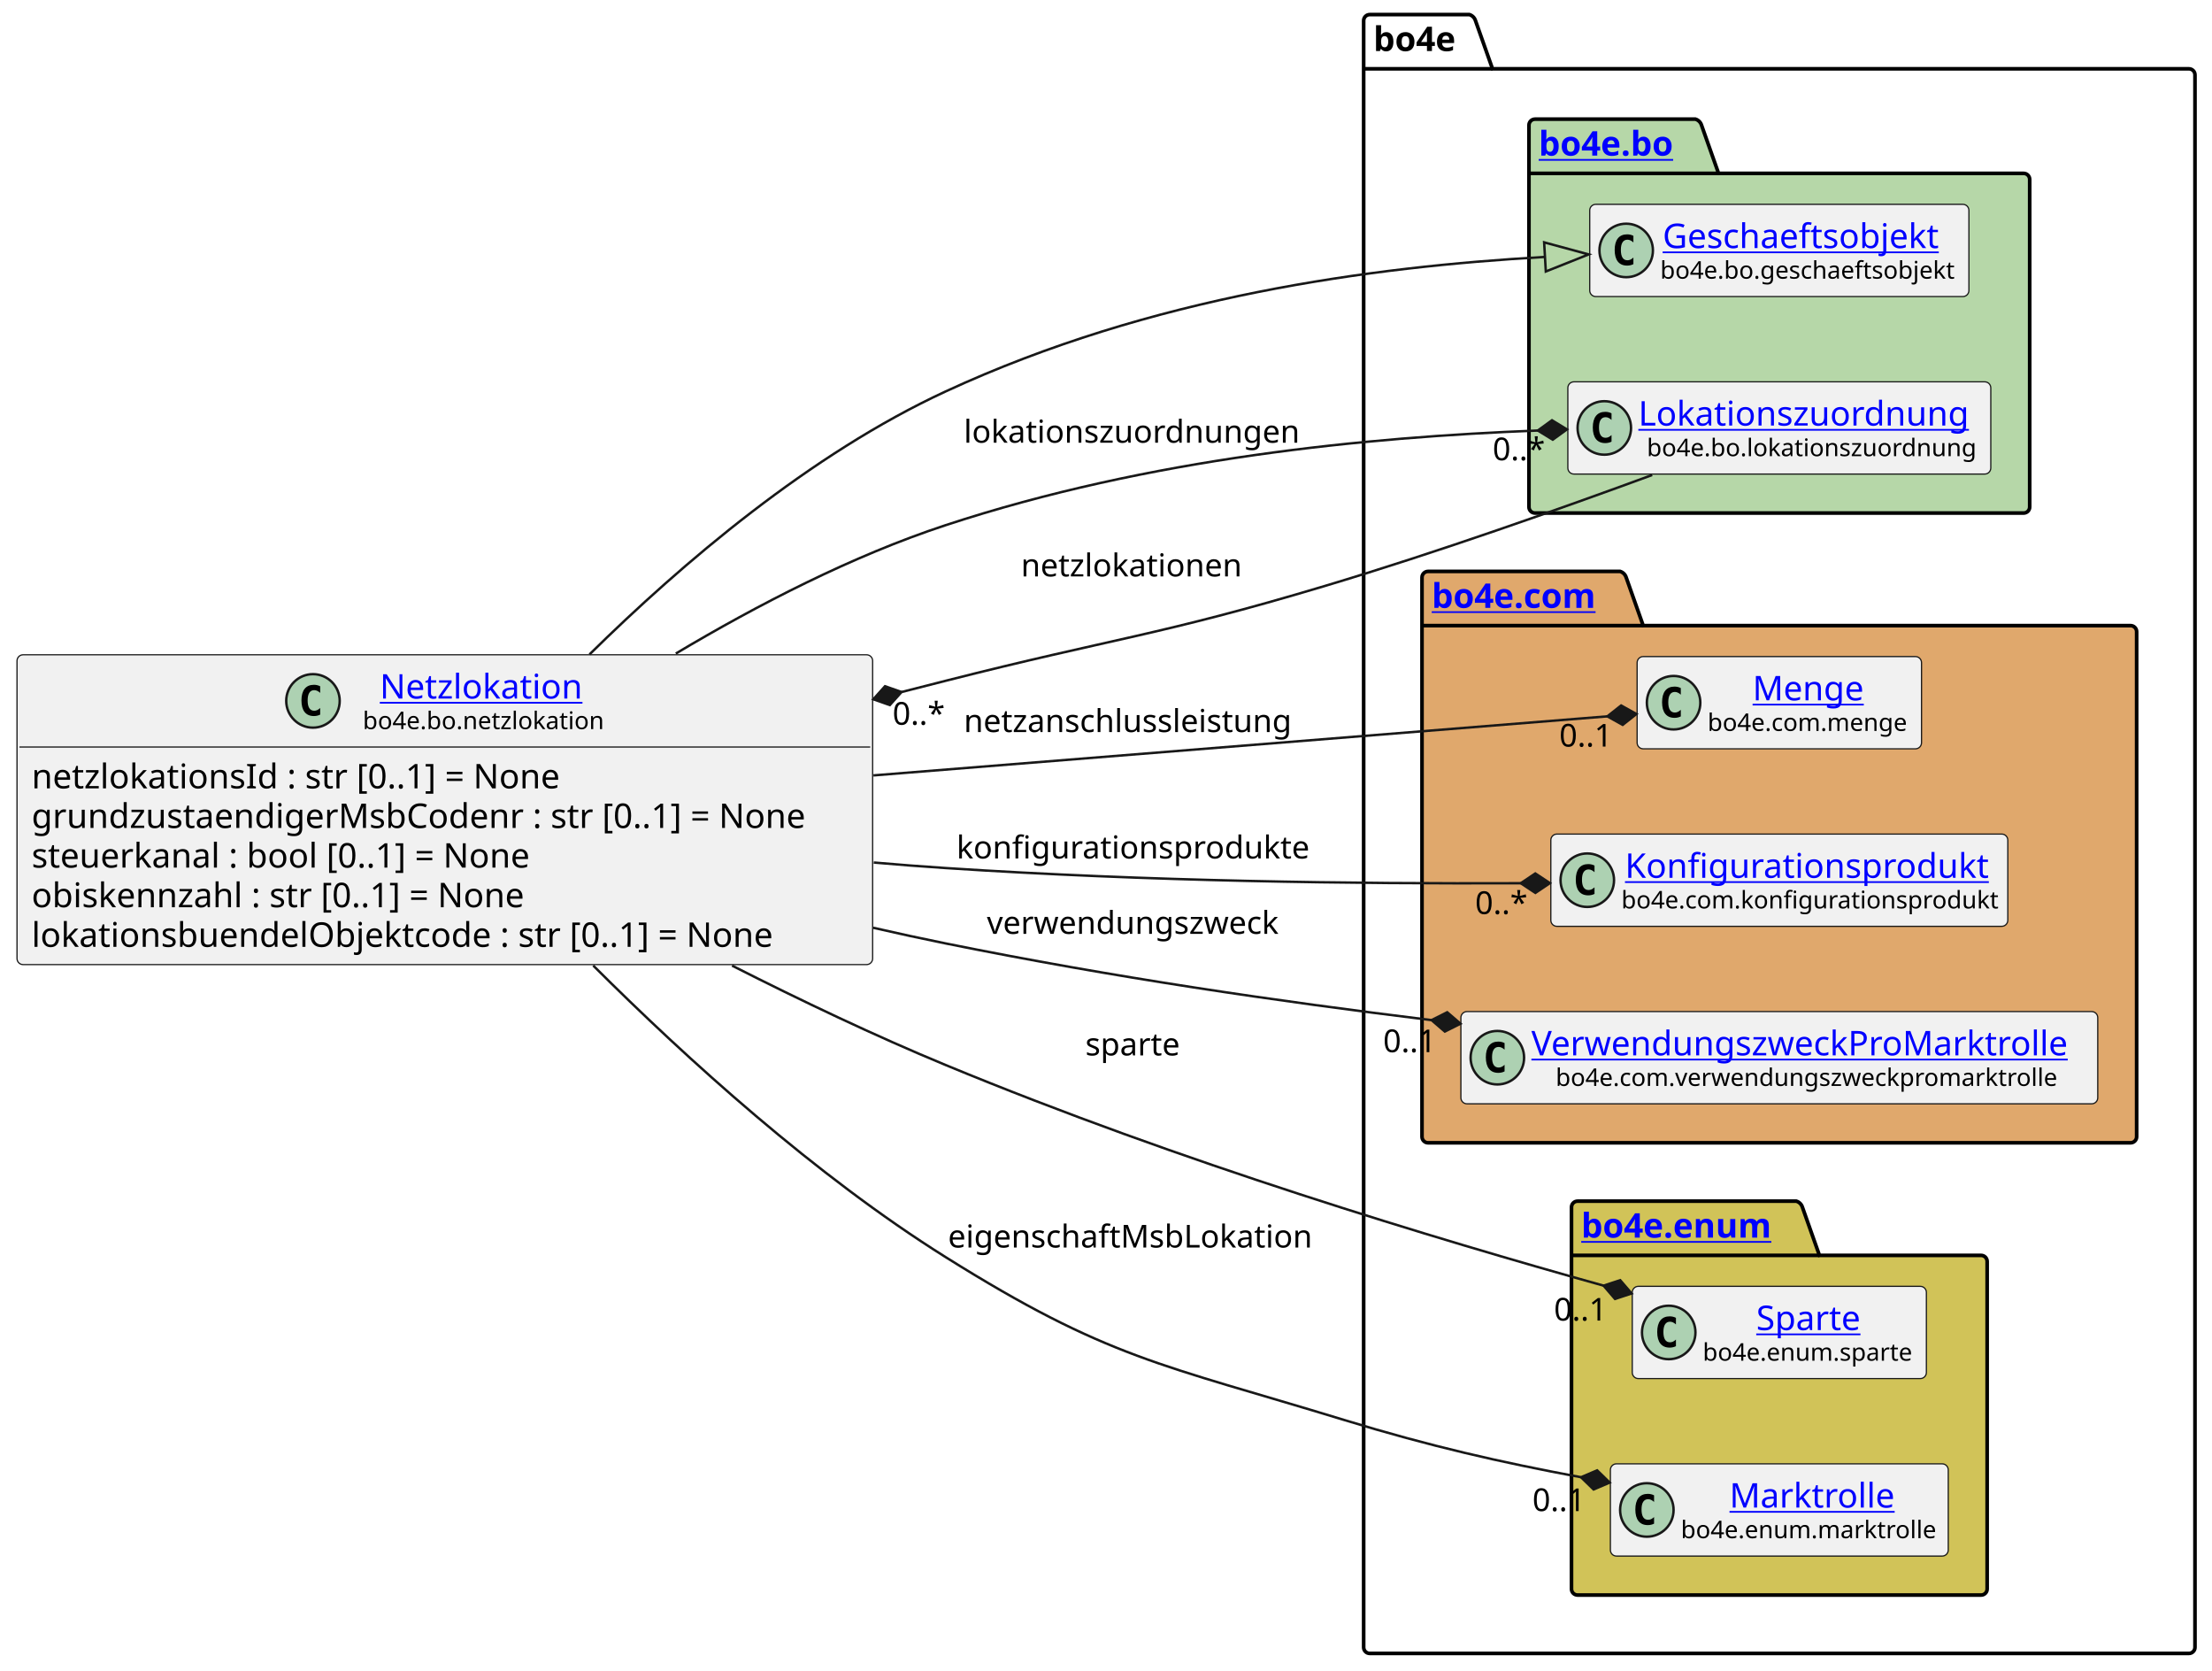
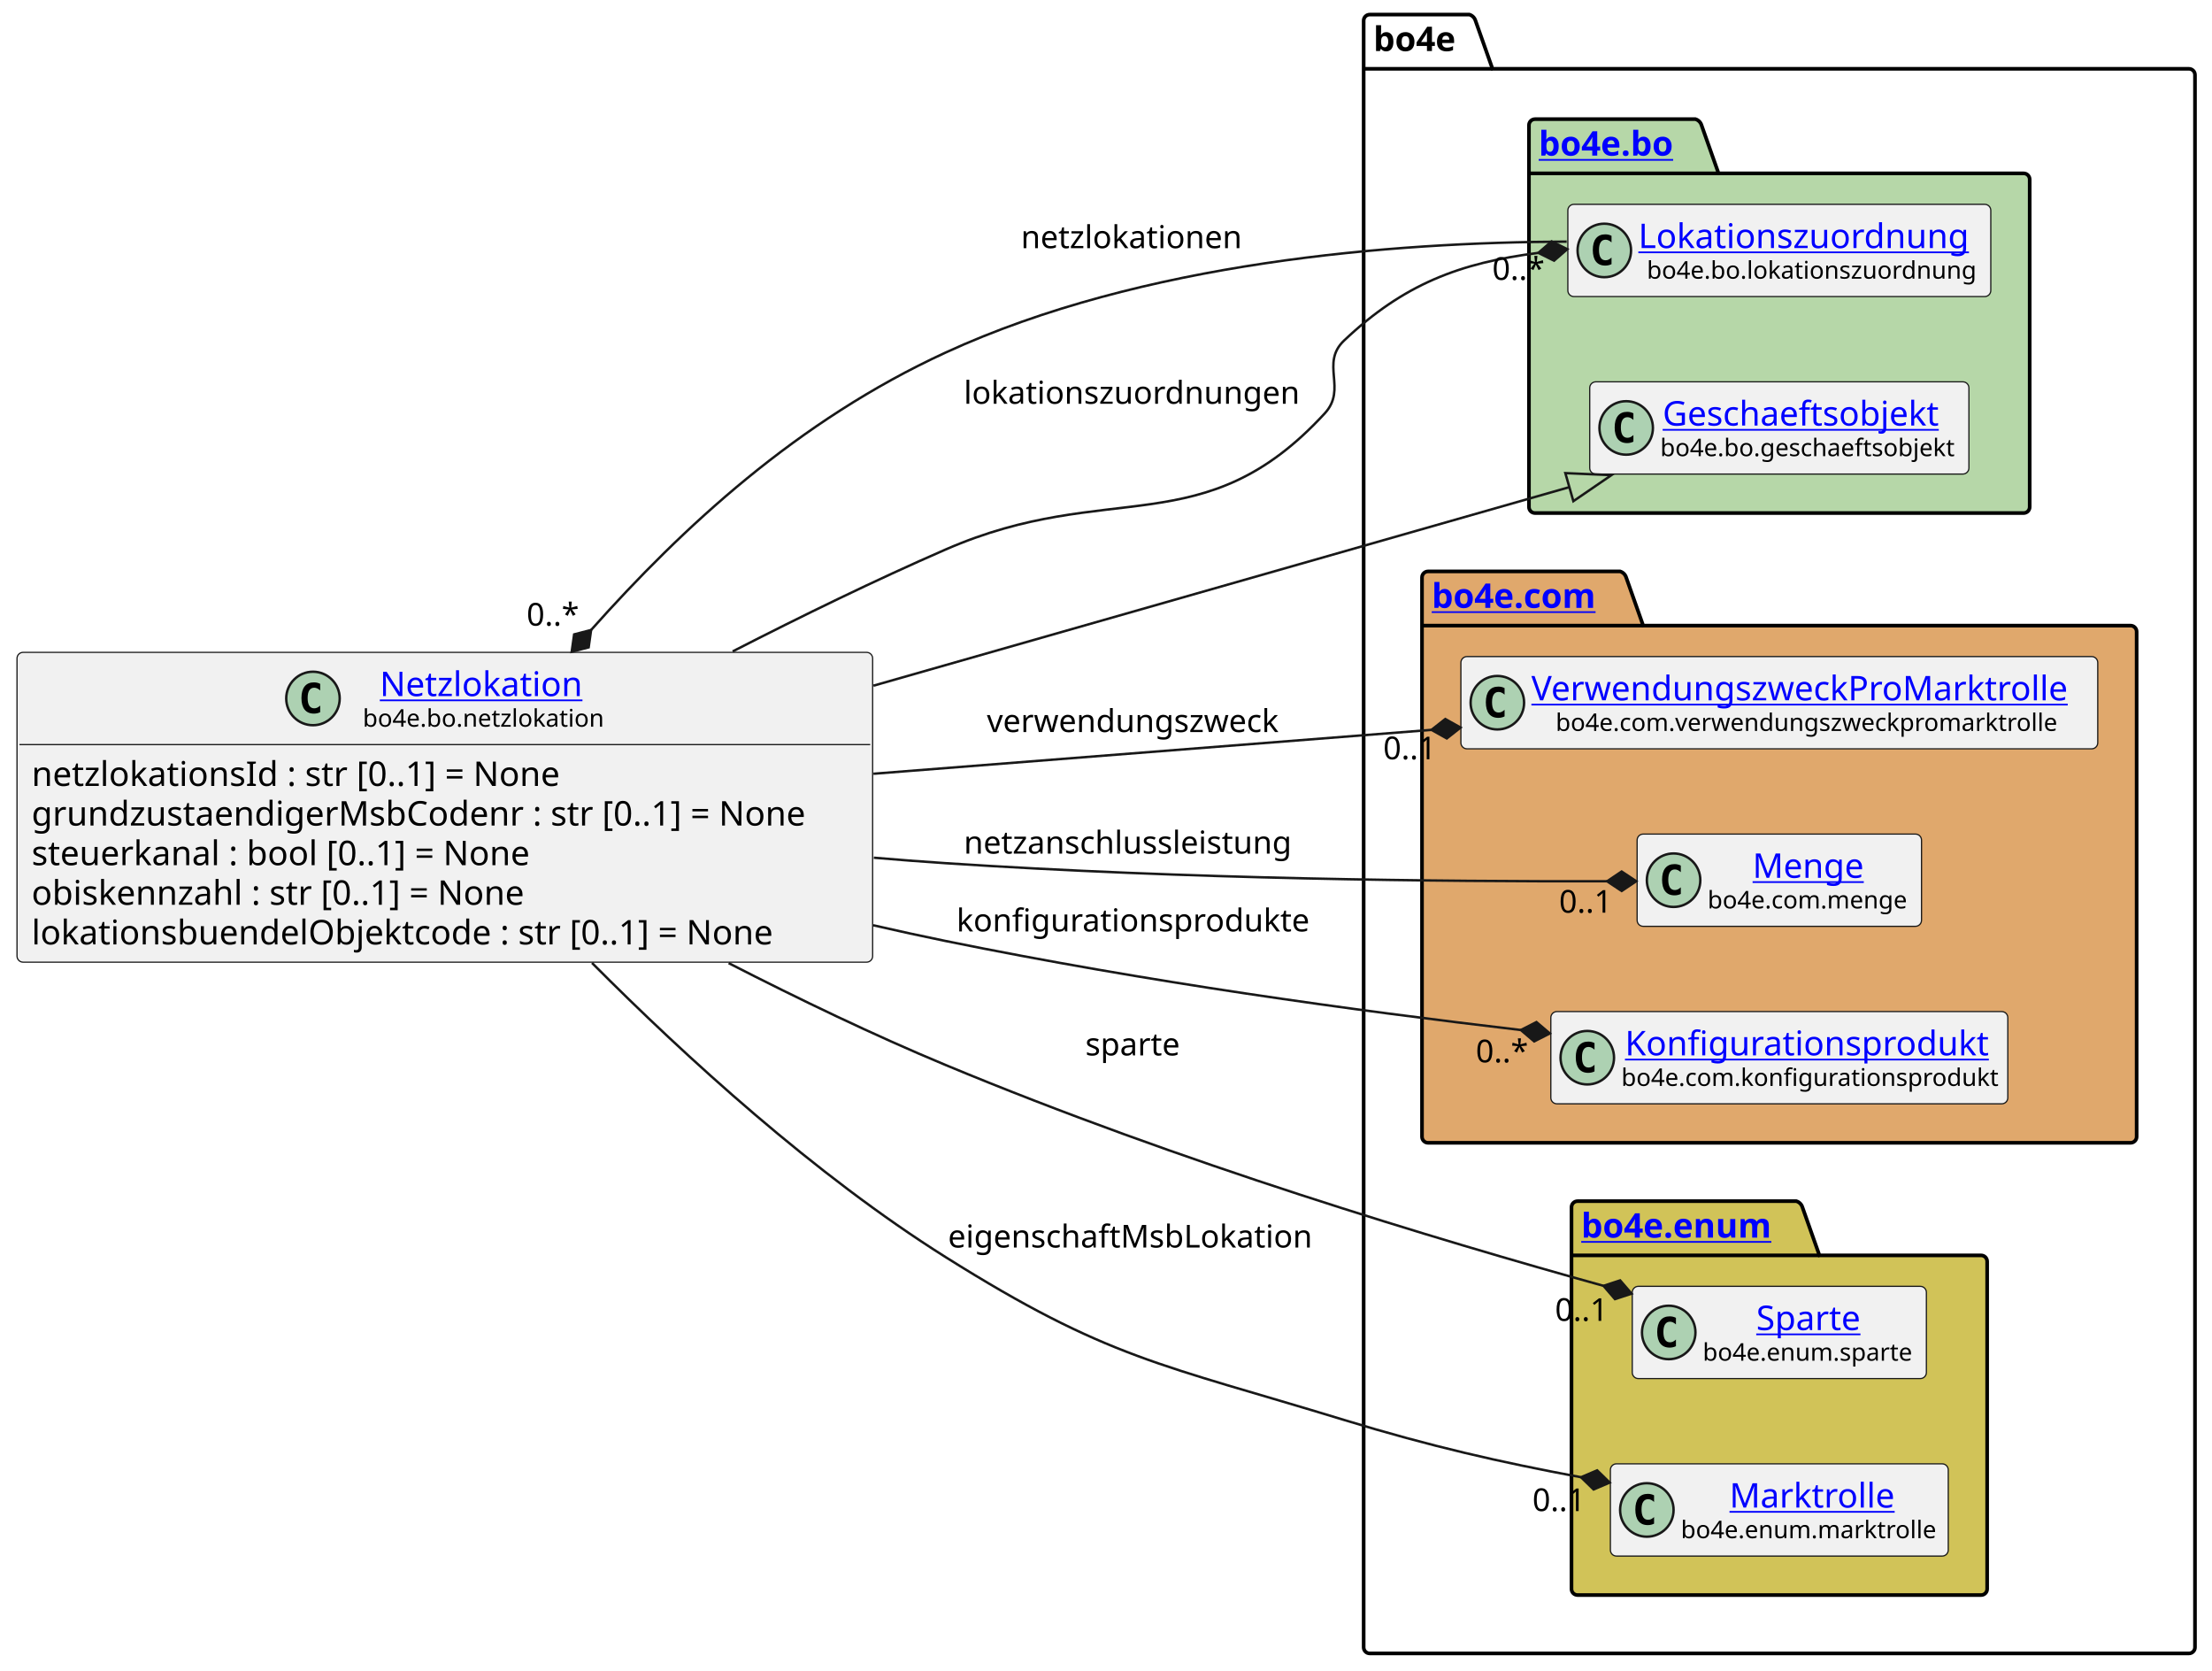
<svg xmlns="http://www.w3.org/2000/svg" xmlns:xlink="http://www.w3.org/1999/xlink" contentStyleType="text/css" height="687px" preserveAspectRatio="none" style="width:910px;height:687px;background:#FFFFFF;" version="1.1" viewBox="0 0 910 687" width="910px" zoomAndPan="magnify">
  <defs />
  <g>
    <g id="cluster_bo4e">
      <path d="M563.5,6 L604.5,6 A3.75,3.75 0 0 1 607,8.5 L614,28.297 L900.5,28.297 A2.5,2.5 0 0 1 903,30.797 L903,677.5 A2.5,2.5 0 0 1 900.5,680 L563.5,680 A2.5,2.5 0 0 1 561,677.5 L561,8.5 A2.5,2.5 0 0 1 563.5,6 " fill="none" style="stroke:#000000;stroke-width:1.5;" />
      <line style="stroke:#000000;stroke-width:1.5;" x1="561" x2="614" y1="28.297" y2="28.297" />
      <text fill="#000000" font-family="sans-serif" font-size="14" font-weight="bold" lengthAdjust="spacing" textLength="40" x="565" y="20.995">bo4e</text>
    </g>
    <g id="cluster_bo">
      <path d="M631.5,49 L697.5,49 A3.75,3.75 0 0 1 700,51.5 L707,71.297 L832.5,71.297 A2.5,2.5 0 0 1 835,73.797 L835,208.5 A2.5,2.5 0 0 1 832.5,211 L631.5,211 A2.5,2.5 0 0 1 629,208.5 L629,51.5 A2.5,2.5 0 0 1 631.5,49 " fill="#B6D7A8" style="stroke:#000000;stroke-width:1.5;" />
      <line style="stroke:#000000;stroke-width:1.5;" x1="629" x2="707" y1="71.297" y2="71.297" />
      <a href="https://bo4e.github.io/BO4E-python/latest/api/bo4e.bo.html" target="_top" title="https://bo4e.github.io/BO4E-python/latest/api/bo4e.bo.html" xlink:actuate="onRequest" xlink:href="https://bo4e.github.io/BO4E-python/latest/api/bo4e.bo.html" xlink:show="new" xlink:title="https://bo4e.github.io/BO4E-python/latest/api/bo4e.bo.html" xlink:type="simple">
        <text fill="#0000FF" font-family="sans-serif" font-size="14" font-weight="bold" lengthAdjust="spacing" text-decoration="underline" textLength="65" x="633" y="63.995">bo4e.bo</text>
      </a>
    </g>
    <g id="cluster_com">
      <path d="M587.5,235 L666.5,235 A3.75,3.75 0 0 1 669,237.5 L676,257.297 L876.5,257.297 A2.5,2.5 0 0 1 879,259.797 L879,467.5 A2.5,2.5 0 0 1 876.5,470 L587.5,470 A2.5,2.5 0 0 1 585,467.5 L585,237.5 A2.5,2.5 0 0 1 587.5,235 " fill="#E0A86C" style="stroke:#000000;stroke-width:1.5;" />
      <line style="stroke:#000000;stroke-width:1.5;" x1="585" x2="676" y1="257.297" y2="257.297" />
      <a href="https://bo4e.github.io/BO4E-python/latest/api/bo4e.com.html" target="_top" title="https://bo4e.github.io/BO4E-python/latest/api/bo4e.com.html" xlink:actuate="onRequest" xlink:href="https://bo4e.github.io/BO4E-python/latest/api/bo4e.com.html" xlink:show="new" xlink:title="https://bo4e.github.io/BO4E-python/latest/api/bo4e.com.html" xlink:type="simple">
        <text fill="#0000FF" font-family="sans-serif" font-size="14" font-weight="bold" lengthAdjust="spacing" text-decoration="underline" textLength="78" x="589" y="249.995">bo4e.com</text>
      </a>
    </g>
    <g id="cluster_enum">
      <path d="M649,494 L739,494 A3.75,3.75 0 0 1 741.5,496.5 L748.5,516.297 L815,516.297 A2.5,2.5 0 0 1 817.5,518.797 L817.5,653.5 A2.5,2.5 0 0 1 815,656 L649,656 A2.5,2.5 0 0 1 646.5,653.5 L646.5,496.5 A2.5,2.5 0 0 1 649,494 " fill="#D1C358" style="stroke:#000000;stroke-width:1.5;" />
      <line style="stroke:#000000;stroke-width:1.5;" x1="646.5" x2="748.5" y1="516.297" y2="516.297" />
      <a href="https://bo4e.github.io/BO4E-python/latest/api/bo4e.enum.html" target="_top" title="https://bo4e.github.io/BO4E-python/latest/api/bo4e.enum.html" xlink:actuate="onRequest" xlink:href="https://bo4e.github.io/BO4E-python/latest/api/bo4e.enum.html" xlink:show="new" xlink:title="https://bo4e.github.io/BO4E-python/latest/api/bo4e.enum.html" xlink:type="simple">
        <text fill="#0000FF" font-family="sans-serif" font-size="14" font-weight="bold" lengthAdjust="spacing" text-decoration="underline" textLength="89" x="650.5" y="508.995">bo4e.enum</text>
      </a>
    </g>
+     <g id="elem_Lokationszuordnung">
+       <rect codeLine="12" fill="#F1F1F1" height="37.938" id="Lokationszuordnung" rx="2.5" ry="2.5" style="stroke:#181818;stroke-width:0.5;" width="174" x="645" y="84.03" />
+       <ellipse cx="660" cy="102.999" fill="#ADD1B2" rx="11" ry="11" style="stroke:#181818;stroke-width:1.0;" />
+       <path d="M662.969,108.639 Q662.391,108.936 661.75,109.077 Q661.109,109.233 660.406,109.233 Q657.906,109.233 656.578,107.593 Q655.266,105.936 655.266,102.811 Q655.266,99.686 656.578,98.03 Q657.906,96.374 660.406,96.374 Q661.109,96.374 661.75,96.53 Q662.406,96.686 662.969,96.983 L662.969,99.702 Q662.344,99.124 661.75,98.858 Q661.156,98.577 660.531,98.577 Q659.188,98.577 658.5,99.655 Q657.812,100.718 657.812,102.811 Q657.812,104.905 658.5,105.983 Q659.188,107.046 660.531,107.046 Q661.156,107.046 661.75,106.78 Q662.344,106.499 662.969,105.921 L662.969,108.639 Z " fill="#000000" />
+       <a href="https://bo4e.github.io/BO4E-python/latest/api/bo4e.bo.html#bo4e.bo.lokationszuordnung.Lokationszuordnung" target="_top" title="https://bo4e.github.io/BO4E-python/latest/api/bo4e.bo.html#bo4e.bo.lokationszuordnung.Lokationszuordnung" xlink:actuate="onRequest" xlink:href="https://bo4e.github.io/BO4E-python/latest/api/bo4e.bo.html#bo4e.bo.lokationszuordnung.Lokationszuordnung" xlink:show="new" xlink:title="https://bo4e.github.io/BO4E-python/latest/api/bo4e.bo.html#bo4e.bo.lokationszuordnung.Lokationszuordnung" xlink:type="simple">
+         <text fill="#0000FF" font-family="sans-serif" font-size="14" lengthAdjust="spacing" text-decoration="underline" textLength="142" x="674" y="102.025">Lokationszuordnung</text>
+       </a>
+       <text fill="#000000" font-family="sans-serif" font-size="10" lengthAdjust="spacing" textLength="135" x="677.5" y="114.609">bo4e.bo.lokationszuordnung</text>
+     </g>
    <g id="elem_Geschaeftsobjekt">
-       <rect codeLine="12" fill="#F1F1F1" height="37.938" id="Geschaeftsobjekt" rx="2.5" ry="2.5" style="stroke:#181818;stroke-width:0.5;" width="156" x="654" y="84.03" />
-       <ellipse cx="669" cy="102.999" fill="#ADD1B2" rx="11" ry="11" style="stroke:#181818;stroke-width:1.0;" />
-       <path d="M671.969,108.639 Q671.391,108.936 670.75,109.077 Q670.109,109.233 669.406,109.233 Q666.906,109.233 665.578,107.593 Q664.266,105.936 664.266,102.811 Q664.266,99.686 665.578,98.03 Q666.906,96.374 669.406,96.374 Q670.109,96.374 670.75,96.53 Q671.406,96.686 671.969,96.983 L671.969,99.702 Q671.344,99.124 670.75,98.858 Q670.156,98.577 669.531,98.577 Q668.188,98.577 667.5,99.655 Q666.812,100.718 666.812,102.811 Q666.812,104.905 667.5,105.983 Q668.188,107.046 669.531,107.046 Q670.156,107.046 670.75,106.78 Q671.344,106.499 671.969,105.921 L671.969,108.639 Z " fill="#000000" />
+       <rect codeLine="13" fill="#F1F1F1" height="37.938" id="Geschaeftsobjekt" rx="2.5" ry="2.5" style="stroke:#181818;stroke-width:0.5;" width="156" x="654" y="157.03" />
+       <ellipse cx="669" cy="175.999" fill="#ADD1B2" rx="11" ry="11" style="stroke:#181818;stroke-width:1.0;" />
+       <path d="M671.969,181.639 Q671.391,181.936 670.75,182.077 Q670.109,182.233 669.406,182.233 Q666.906,182.233 665.578,180.593 Q664.266,178.936 664.266,175.811 Q664.266,172.686 665.578,171.03 Q666.906,169.374 669.406,169.374 Q670.109,169.374 670.75,169.53 Q671.406,169.686 671.969,169.983 L671.969,172.702 Q671.344,172.124 670.75,171.858 Q670.156,171.577 669.531,171.577 Q668.188,171.577 667.5,172.655 Q666.812,173.718 666.812,175.811 Q666.812,177.905 667.5,178.983 Q668.188,180.046 669.531,180.046 Q670.156,180.046 670.75,179.78 Q671.344,179.499 671.969,178.921 L671.969,181.639 Z " fill="#000000" />
      <a href="https://bo4e.github.io/BO4E-python/latest/api/bo4e.bo.html#bo4e.bo.geschaeftsobjekt.Geschaeftsobjekt" target="_top" title="https://bo4e.github.io/BO4E-python/latest/api/bo4e.bo.html#bo4e.bo.geschaeftsobjekt.Geschaeftsobjekt" xlink:actuate="onRequest" xlink:href="https://bo4e.github.io/BO4E-python/latest/api/bo4e.bo.html#bo4e.bo.geschaeftsobjekt.Geschaeftsobjekt" xlink:show="new" xlink:title="https://bo4e.github.io/BO4E-python/latest/api/bo4e.bo.html#bo4e.bo.geschaeftsobjekt.Geschaeftsobjekt" xlink:type="simple">
-         <text fill="#0000FF" font-family="sans-serif" font-size="14" lengthAdjust="spacing" text-decoration="underline" textLength="122" x="684" y="102.025">Geschaeftsobjekt</text>
+         <text fill="#0000FF" font-family="sans-serif" font-size="14" lengthAdjust="spacing" text-decoration="underline" textLength="122" x="684" y="175.025">Geschaeftsobjekt</text>
      </a>
-       <text fill="#000000" font-family="sans-serif" font-size="10" lengthAdjust="spacing" textLength="124" x="683" y="114.609">bo4e.bo.geschaeftsobjekt</text>
+       <text fill="#000000" font-family="sans-serif" font-size="10" lengthAdjust="spacing" textLength="124" x="683" y="187.609">bo4e.bo.geschaeftsobjekt</text>
    </g>
-     <g id="elem_Lokationszuordnung">
-       <rect codeLine="13" fill="#F1F1F1" height="37.938" id="Lokationszuordnung" rx="2.5" ry="2.5" style="stroke:#181818;stroke-width:0.5;" width="174" x="645" y="157.03" />
-       <ellipse cx="660" cy="175.999" fill="#ADD1B2" rx="11" ry="11" style="stroke:#181818;stroke-width:1.0;" />
-       <path d="M662.969,181.639 Q662.391,181.936 661.75,182.077 Q661.109,182.233 660.406,182.233 Q657.906,182.233 656.578,180.593 Q655.266,178.936 655.266,175.811 Q655.266,172.686 656.578,171.03 Q657.906,169.374 660.406,169.374 Q661.109,169.374 661.75,169.53 Q662.406,169.686 662.969,169.983 L662.969,172.702 Q662.344,172.124 661.75,171.858 Q661.156,171.577 660.531,171.577 Q659.188,171.577 658.5,172.655 Q657.812,173.718 657.812,175.811 Q657.812,177.905 658.5,178.983 Q659.188,180.046 660.531,180.046 Q661.156,180.046 661.75,179.78 Q662.344,179.499 662.969,178.921 L662.969,181.639 Z " fill="#000000" />
-       <a href="https://bo4e.github.io/BO4E-python/latest/api/bo4e.bo.html#bo4e.bo.lokationszuordnung.Lokationszuordnung" target="_top" title="https://bo4e.github.io/BO4E-python/latest/api/bo4e.bo.html#bo4e.bo.lokationszuordnung.Lokationszuordnung" xlink:actuate="onRequest" xlink:href="https://bo4e.github.io/BO4E-python/latest/api/bo4e.bo.html#bo4e.bo.lokationszuordnung.Lokationszuordnung" xlink:show="new" xlink:title="https://bo4e.github.io/BO4E-python/latest/api/bo4e.bo.html#bo4e.bo.lokationszuordnung.Lokationszuordnung" xlink:type="simple">
-         <text fill="#0000FF" font-family="sans-serif" font-size="14" lengthAdjust="spacing" text-decoration="underline" textLength="142" x="674" y="175.025">Lokationszuordnung</text>
+     <g id="elem_VerwendungszweckProMarktrolle">
+       <rect codeLine="16" fill="#F1F1F1" height="37.938" id="VerwendungszweckProMarktrolle" rx="2.5" ry="2.5" style="stroke:#181818;stroke-width:0.5;" width="262" x="601" y="270.03" />
+       <ellipse cx="616" cy="288.999" fill="#ADD1B2" rx="11" ry="11" style="stroke:#181818;stroke-width:1.0;" />
+       <path d="M618.969,294.639 Q618.391,294.936 617.75,295.077 Q617.109,295.233 616.406,295.233 Q613.906,295.233 612.578,293.592 Q611.266,291.936 611.266,288.811 Q611.266,285.686 612.578,284.03 Q613.906,282.374 616.406,282.374 Q617.109,282.374 617.75,282.53 Q618.406,282.686 618.969,282.983 L618.969,285.702 Q618.344,285.124 617.75,284.858 Q617.156,284.577 616.531,284.577 Q615.188,284.577 614.5,285.655 Q613.812,286.717 613.812,288.811 Q613.812,290.905 614.5,291.983 Q615.188,293.046 616.531,293.046 Q617.156,293.046 617.75,292.78 Q618.344,292.499 618.969,291.921 L618.969,294.639 Z " fill="#000000" />
+       <a href="https://bo4e.github.io/BO4E-python/latest/api/bo4e.com.html#bo4e.com.verwendungszweckpromarktrolle.VerwendungszweckProMarktrolle" target="_top" title="https://bo4e.github.io/BO4E-python/latest/api/bo4e.com.html#bo4e.com.verwendungszweckpromarktrolle.VerwendungszweckProMarktrolle" xlink:actuate="onRequest" xlink:href="https://bo4e.github.io/BO4E-python/latest/api/bo4e.com.html#bo4e.com.verwendungszweckpromarktrolle.VerwendungszweckProMarktrolle" xlink:show="new" xlink:title="https://bo4e.github.io/BO4E-python/latest/api/bo4e.com.html#bo4e.com.verwendungszweckpromarktrolle.VerwendungszweckProMarktrolle" xlink:type="simple">
+         <text fill="#0000FF" font-family="sans-serif" font-size="14" lengthAdjust="spacing" text-decoration="underline" textLength="230" x="630" y="288.025">VerwendungszweckProMarktrolle</text>
      </a>
-       <text fill="#000000" font-family="sans-serif" font-size="10" lengthAdjust="spacing" textLength="135" x="677.5" y="187.609">bo4e.bo.lokationszuordnung</text>
+       <text fill="#000000" font-family="sans-serif" font-size="10" lengthAdjust="spacing" textLength="210" x="640" y="300.609">bo4e.com.verwendungszweckpromarktrolle</text>
    </g>
    <g id="elem_Menge">
-       <rect codeLine="16" fill="#F1F1F1" height="37.938" id="Menge" rx="2.5" ry="2.5" style="stroke:#181818;stroke-width:0.5;" width="117" x="673.5" y="270.03" />
-       <ellipse cx="688.5" cy="288.999" fill="#ADD1B2" rx="11" ry="11" style="stroke:#181818;stroke-width:1.0;" />
-       <path d="M691.469,294.639 Q690.891,294.936 690.25,295.077 Q689.609,295.233 688.906,295.233 Q686.406,295.233 685.078,293.592 Q683.766,291.936 683.766,288.811 Q683.766,285.686 685.078,284.03 Q686.406,282.374 688.906,282.374 Q689.609,282.374 690.25,282.53 Q690.906,282.686 691.469,282.983 L691.469,285.702 Q690.844,285.124 690.25,284.858 Q689.656,284.577 689.031,284.577 Q687.688,284.577 687,285.655 Q686.312,286.717 686.312,288.811 Q686.312,290.905 687,291.983 Q687.688,293.046 689.031,293.046 Q689.656,293.046 690.25,292.78 Q690.844,292.499 691.469,291.921 L691.469,294.639 Z " fill="#000000" />
+       <rect codeLine="17" fill="#F1F1F1" height="37.938" id="Menge" rx="2.5" ry="2.5" style="stroke:#181818;stroke-width:0.5;" width="117" x="673.5" y="343.03" />
+       <ellipse cx="688.5" cy="361.999" fill="#ADD1B2" rx="11" ry="11" style="stroke:#181818;stroke-width:1.0;" />
+       <path d="M691.469,367.639 Q690.891,367.936 690.25,368.077 Q689.609,368.233 688.906,368.233 Q686.406,368.233 685.078,366.592 Q683.766,364.936 683.766,361.811 Q683.766,358.686 685.078,357.03 Q686.406,355.374 688.906,355.374 Q689.609,355.374 690.25,355.53 Q690.906,355.686 691.469,355.983 L691.469,358.702 Q690.844,358.124 690.25,357.858 Q689.656,357.577 689.031,357.577 Q687.688,357.577 687,358.655 Q686.312,359.717 686.312,361.811 Q686.312,363.905 687,364.983 Q687.688,366.046 689.031,366.046 Q689.656,366.046 690.25,365.78 Q690.844,365.499 691.469,364.921 L691.469,367.639 Z " fill="#000000" />
      <a href="https://bo4e.github.io/BO4E-python/latest/api/bo4e.com.html#bo4e.com.menge.Menge" target="_top" title="https://bo4e.github.io/BO4E-python/latest/api/bo4e.com.html#bo4e.com.menge.Menge" xlink:actuate="onRequest" xlink:href="https://bo4e.github.io/BO4E-python/latest/api/bo4e.com.html#bo4e.com.menge.Menge" xlink:show="new" xlink:title="https://bo4e.github.io/BO4E-python/latest/api/bo4e.com.html#bo4e.com.menge.Menge" xlink:type="simple">
-         <text fill="#0000FF" font-family="sans-serif" font-size="14" lengthAdjust="spacing" text-decoration="underline" textLength="48" x="721" y="288.025">Menge</text>
+         <text fill="#0000FF" font-family="sans-serif" font-size="14" lengthAdjust="spacing" text-decoration="underline" textLength="48" x="721" y="361.025">Menge</text>
      </a>
-       <text fill="#000000" font-family="sans-serif" font-size="10" lengthAdjust="spacing" textLength="85" x="702.5" y="300.609">bo4e.com.menge</text>
+       <text fill="#000000" font-family="sans-serif" font-size="10" lengthAdjust="spacing" textLength="85" x="702.5" y="373.609">bo4e.com.menge</text>
    </g>
    <g id="elem_Konfigurationsprodukt">
-       <rect codeLine="17" fill="#F1F1F1" height="37.938" id="Konfigurationsprodukt" rx="2.5" ry="2.5" style="stroke:#181818;stroke-width:0.5;" width="188" x="638" y="343.03" />
-       <ellipse cx="653" cy="361.999" fill="#ADD1B2" rx="11" ry="11" style="stroke:#181818;stroke-width:1.0;" />
-       <path d="M655.969,367.639 Q655.391,367.936 654.75,368.077 Q654.109,368.233 653.406,368.233 Q650.906,368.233 649.578,366.592 Q648.266,364.936 648.266,361.811 Q648.266,358.686 649.578,357.03 Q650.906,355.374 653.406,355.374 Q654.109,355.374 654.75,355.53 Q655.406,355.686 655.969,355.983 L655.969,358.702 Q655.344,358.124 654.75,357.858 Q654.156,357.577 653.531,357.577 Q652.188,357.577 651.5,358.655 Q650.812,359.717 650.812,361.811 Q650.812,363.905 651.5,364.983 Q652.188,366.046 653.531,366.046 Q654.156,366.046 654.75,365.78 Q655.344,365.499 655.969,364.921 L655.969,367.639 Z " fill="#000000" />
+       <rect codeLine="18" fill="#F1F1F1" height="37.938" id="Konfigurationsprodukt" rx="2.5" ry="2.5" style="stroke:#181818;stroke-width:0.5;" width="188" x="638" y="416.03" />
+       <ellipse cx="653" cy="434.999" fill="#ADD1B2" rx="11" ry="11" style="stroke:#181818;stroke-width:1.0;" />
+       <path d="M655.969,440.639 Q655.391,440.936 654.75,441.077 Q654.109,441.233 653.406,441.233 Q650.906,441.233 649.578,439.592 Q648.266,437.936 648.266,434.811 Q648.266,431.686 649.578,430.03 Q650.906,428.374 653.406,428.374 Q654.109,428.374 654.75,428.53 Q655.406,428.686 655.969,428.983 L655.969,431.702 Q655.344,431.124 654.75,430.858 Q654.156,430.577 653.531,430.577 Q652.188,430.577 651.5,431.655 Q650.812,432.717 650.812,434.811 Q650.812,436.905 651.5,437.983 Q652.188,439.046 653.531,439.046 Q654.156,439.046 654.75,438.78 Q655.344,438.499 655.969,437.921 L655.969,440.639 Z " fill="#000000" />
      <a href="https://bo4e.github.io/BO4E-python/latest/api/bo4e.com.html#bo4e.com.konfigurationsprodukt.Konfigurationsprodukt" target="_top" title="https://bo4e.github.io/BO4E-python/latest/api/bo4e.com.html#bo4e.com.konfigurationsprodukt.Konfigurationsprodukt" xlink:actuate="onRequest" xlink:href="https://bo4e.github.io/BO4E-python/latest/api/bo4e.com.html#bo4e.com.konfigurationsprodukt.Konfigurationsprodukt" xlink:show="new" xlink:title="https://bo4e.github.io/BO4E-python/latest/api/bo4e.com.html#bo4e.com.konfigurationsprodukt.Konfigurationsprodukt" xlink:type="simple">
-         <text fill="#0000FF" font-family="sans-serif" font-size="14" lengthAdjust="spacing" text-decoration="underline" textLength="153" x="668.5" y="361.025">Konfigurationsprodukt</text>
+         <text fill="#0000FF" font-family="sans-serif" font-size="14" lengthAdjust="spacing" text-decoration="underline" textLength="153" x="668.5" y="434.025">Konfigurationsprodukt</text>
      </a>
-       <text fill="#000000" font-family="sans-serif" font-size="10" lengthAdjust="spacing" textLength="156" x="667" y="373.609">bo4e.com.konfigurationsprodukt</text>
-     </g>
-     <g id="elem_VerwendungszweckProMarktrolle">
-       <rect codeLine="18" fill="#F1F1F1" height="37.938" id="VerwendungszweckProMarktrolle" rx="2.5" ry="2.5" style="stroke:#181818;stroke-width:0.5;" width="262" x="601" y="416.03" />
-       <ellipse cx="616" cy="434.999" fill="#ADD1B2" rx="11" ry="11" style="stroke:#181818;stroke-width:1.0;" />
-       <path d="M618.969,440.639 Q618.391,440.936 617.75,441.077 Q617.109,441.233 616.406,441.233 Q613.906,441.233 612.578,439.592 Q611.266,437.936 611.266,434.811 Q611.266,431.686 612.578,430.03 Q613.906,428.374 616.406,428.374 Q617.109,428.374 617.75,428.53 Q618.406,428.686 618.969,428.983 L618.969,431.702 Q618.344,431.124 617.75,430.858 Q617.156,430.577 616.531,430.577 Q615.188,430.577 614.5,431.655 Q613.812,432.717 613.812,434.811 Q613.812,436.905 614.5,437.983 Q615.188,439.046 616.531,439.046 Q617.156,439.046 617.75,438.78 Q618.344,438.499 618.969,437.921 L618.969,440.639 Z " fill="#000000" />
-       <a href="https://bo4e.github.io/BO4E-python/latest/api/bo4e.com.html#bo4e.com.verwendungszweckpromarktrolle.VerwendungszweckProMarktrolle" target="_top" title="https://bo4e.github.io/BO4E-python/latest/api/bo4e.com.html#bo4e.com.verwendungszweckpromarktrolle.VerwendungszweckProMarktrolle" xlink:actuate="onRequest" xlink:href="https://bo4e.github.io/BO4E-python/latest/api/bo4e.com.html#bo4e.com.verwendungszweckpromarktrolle.VerwendungszweckProMarktrolle" xlink:show="new" xlink:title="https://bo4e.github.io/BO4E-python/latest/api/bo4e.com.html#bo4e.com.verwendungszweckpromarktrolle.VerwendungszweckProMarktrolle" xlink:type="simple">
-         <text fill="#0000FF" font-family="sans-serif" font-size="14" lengthAdjust="spacing" text-decoration="underline" textLength="230" x="630" y="434.025">VerwendungszweckProMarktrolle</text>
-       </a>
-       <text fill="#000000" font-family="sans-serif" font-size="10" lengthAdjust="spacing" textLength="210" x="640" y="446.609">bo4e.com.verwendungszweckpromarktrolle</text>
+       <text fill="#000000" font-family="sans-serif" font-size="10" lengthAdjust="spacing" textLength="156" x="667" y="446.609">bo4e.com.konfigurationsprodukt</text>
    </g>
    <g id="elem_Sparte">
      <rect codeLine="21" fill="#F1F1F1" height="37.938" id="Sparte" rx="2.5" ry="2.5" style="stroke:#181818;stroke-width:0.5;" width="121" x="671.5" y="529.03" />
      <ellipse cx="686.5" cy="547.999" fill="#ADD1B2" rx="11" ry="11" style="stroke:#181818;stroke-width:1.0;" />
      <path d="M689.469,553.639 Q688.891,553.936 688.25,554.077 Q687.609,554.233 686.906,554.233 Q684.406,554.233 683.078,552.592 Q681.766,550.936 681.766,547.811 Q681.766,544.686 683.078,543.03 Q684.406,541.374 686.906,541.374 Q687.609,541.374 688.25,541.53 Q688.906,541.686 689.469,541.983 L689.469,544.702 Q688.844,544.124 688.25,543.858 Q687.656,543.577 687.031,543.577 Q685.688,543.577 685,544.655 Q684.312,545.717 684.312,547.811 Q684.312,549.905 685,550.983 Q685.688,552.046 687.031,552.046 Q687.656,552.046 688.25,551.78 Q688.844,551.499 689.469,550.921 L689.469,553.639 Z " fill="#000000" />
      <a href="https://bo4e.github.io/BO4E-python/latest/api/bo4e.enum.html#bo4e.enum.sparte.Sparte" target="_top" title="https://bo4e.github.io/BO4E-python/latest/api/bo4e.enum.html#bo4e.enum.sparte.Sparte" xlink:actuate="onRequest" xlink:href="https://bo4e.github.io/BO4E-python/latest/api/bo4e.enum.html#bo4e.enum.sparte.Sparte" xlink:show="new" xlink:title="https://bo4e.github.io/BO4E-python/latest/api/bo4e.enum.html#bo4e.enum.sparte.Sparte" xlink:type="simple">
        <text fill="#0000FF" font-family="sans-serif" font-size="14" lengthAdjust="spacing" text-decoration="underline" textLength="45" x="722.5" y="547.025">Sparte</text>
      </a>
      <text fill="#000000" font-family="sans-serif" font-size="10" lengthAdjust="spacing" textLength="89" x="700.5" y="559.609">bo4e.enum.sparte</text>
    </g>
    <g id="elem_Marktrolle">
      <rect codeLine="22" fill="#F1F1F1" height="37.938" id="Marktrolle" rx="2.5" ry="2.5" style="stroke:#181818;stroke-width:0.5;" width="139" x="662.5" y="602.03" />
      <ellipse cx="677.5" cy="620.999" fill="#ADD1B2" rx="11" ry="11" style="stroke:#181818;stroke-width:1.0;" />
      <path d="M680.469,626.639 Q679.891,626.936 679.25,627.077 Q678.609,627.233 677.906,627.233 Q675.406,627.233 674.078,625.592 Q672.766,623.936 672.766,620.811 Q672.766,617.686 674.078,616.03 Q675.406,614.374 677.906,614.374 Q678.609,614.374 679.25,614.53 Q679.906,614.686 680.469,614.983 L680.469,617.702 Q679.844,617.124 679.25,616.858 Q678.656,616.577 678.031,616.577 Q676.688,616.577 676,617.655 Q675.312,618.717 675.312,620.811 Q675.312,622.905 676,623.983 Q676.688,625.046 678.031,625.046 Q678.656,625.046 679.25,624.78 Q679.844,624.499 680.469,623.921 L680.469,626.639 Z " fill="#000000" />
      <a href="https://bo4e.github.io/BO4E-python/latest/api/bo4e.enum.html#bo4e.enum.marktrolle.Marktrolle" target="_top" title="https://bo4e.github.io/BO4E-python/latest/api/bo4e.enum.html#bo4e.enum.marktrolle.Marktrolle" xlink:actuate="onRequest" xlink:href="https://bo4e.github.io/BO4E-python/latest/api/bo4e.enum.html#bo4e.enum.marktrolle.Marktrolle" xlink:show="new" xlink:title="https://bo4e.github.io/BO4E-python/latest/api/bo4e.enum.html#bo4e.enum.marktrolle.Marktrolle" xlink:type="simple">
        <text fill="#0000FF" font-family="sans-serif" font-size="14" lengthAdjust="spacing" text-decoration="underline" textLength="67" x="711.5" y="620.025">Marktrolle</text>
      </a>
      <text fill="#000000" font-family="sans-serif" font-size="10" lengthAdjust="spacing" textLength="107" x="691.5" y="632.609">bo4e.enum.marktrolle</text>
    </g>
    <g id="elem_Netzlokation">
-       <rect codeLine="3" fill="#F1F1F1" height="127.422" id="Netzlokation" rx="2.5" ry="2.5" style="stroke:#181818;stroke-width:0.5;" width="352" x="7" y="269.29" />
-       <ellipse cx="128.75" cy="288.259" fill="#ADD1B2" rx="11" ry="11" style="stroke:#181818;stroke-width:1.0;" />
-       <path d="M131.719,293.899 Q131.141,294.196 130.5,294.337 Q129.859,294.493 129.156,294.493 Q126.656,294.493 125.328,292.853 Q124.016,291.196 124.016,288.071 Q124.016,284.946 125.328,283.29 Q126.656,281.634 129.156,281.634 Q129.859,281.634 130.5,281.79 Q131.156,281.946 131.719,282.243 L131.719,284.962 Q131.094,284.384 130.5,284.118 Q129.906,283.837 129.281,283.837 Q127.938,283.837 127.25,284.915 Q126.562,285.978 126.562,288.071 Q126.562,290.165 127.25,291.243 Q127.938,292.306 129.281,292.306 Q129.906,292.306 130.5,292.04 Q131.094,291.759 131.719,291.181 L131.719,293.899 Z " fill="#000000" />
+       <rect codeLine="3" fill="#F1F1F1" height="127.422" id="Netzlokation" rx="2.5" ry="2.5" style="stroke:#181818;stroke-width:0.5;" width="352" x="7" y="268.29" />
+       <ellipse cx="128.75" cy="287.259" fill="#ADD1B2" rx="11" ry="11" style="stroke:#181818;stroke-width:1.0;" />
+       <path d="M131.719,292.899 Q131.141,293.196 130.5,293.337 Q129.859,293.493 129.156,293.493 Q126.656,293.493 125.328,291.853 Q124.016,290.196 124.016,287.071 Q124.016,283.946 125.328,282.29 Q126.656,280.634 129.156,280.634 Q129.859,280.634 130.5,280.79 Q131.156,280.946 131.719,281.243 L131.719,283.962 Q131.094,283.384 130.5,283.118 Q129.906,282.837 129.281,282.837 Q127.938,282.837 127.25,283.915 Q126.562,284.978 126.562,287.071 Q126.562,289.165 127.25,290.243 Q127.938,291.306 129.281,291.306 Q129.906,291.306 130.5,291.04 Q131.094,290.759 131.719,290.181 L131.719,292.899 Z " fill="#000000" />
      <a href="https://bo4e.github.io/BO4E-python/latest/api/bo4e.bo.html#bo4e.bo.netzlokation.Netzlokation" target="_top" title="https://bo4e.github.io/BO4E-python/latest/api/bo4e.bo.html#bo4e.bo.netzlokation.Netzlokation" xlink:actuate="onRequest" xlink:href="https://bo4e.github.io/BO4E-python/latest/api/bo4e.bo.html#bo4e.bo.netzlokation.Netzlokation" xlink:show="new" xlink:title="https://bo4e.github.io/BO4E-python/latest/api/bo4e.bo.html#bo4e.bo.netzlokation.Netzlokation" xlink:type="simple">
-         <text fill="#0000FF" font-family="sans-serif" font-size="14" lengthAdjust="spacing" text-decoration="underline" textLength="86" x="156.25" y="287.285">Netzlokation</text>
+         <text fill="#0000FF" font-family="sans-serif" font-size="14" lengthAdjust="spacing" text-decoration="underline" textLength="86" x="156.25" y="286.285">Netzlokation</text>
      </a>
-       <text fill="#000000" font-family="sans-serif" font-size="10" lengthAdjust="spacing" textLength="100" x="149.25" y="299.869">bo4e.bo.netzlokation</text>
-       <line style="stroke:#181818;stroke-width:0.5;" x1="8" x2="358" y1="307.228" y2="307.228" />
-       <text fill="#000000" font-family="sans-serif" font-size="14" lengthAdjust="spacing" textLength="233" x="13" y="324.223">netzlokationsId : str [0..1] = None</text>
-       <text fill="#000000" font-family="sans-serif" font-size="14" lengthAdjust="spacing" textLength="340" x="13" y="340.519">grundzustaendigerMsbCodenr : str [0..1] = None</text>
-       <text fill="#000000" font-family="sans-serif" font-size="14" lengthAdjust="spacing" textLength="221" x="13" y="356.816">steuerkanal : bool [0..1] = None</text>
-       <text fill="#000000" font-family="sans-serif" font-size="14" lengthAdjust="spacing" textLength="220" x="13" y="373.113">obiskennzahl : str [0..1] = None</text>
-       <text fill="#000000" font-family="sans-serif" font-size="14" lengthAdjust="spacing" textLength="327" x="13" y="389.41">lokationsbuendelObjektcode : str [0..1] = None</text>
+       <text fill="#000000" font-family="sans-serif" font-size="10" lengthAdjust="spacing" textLength="100" x="149.25" y="298.869">bo4e.bo.netzlokation</text>
+       <line style="stroke:#181818;stroke-width:0.5;" x1="8" x2="358" y1="306.228" y2="306.228" />
+       <text fill="#000000" font-family="sans-serif" font-size="14" lengthAdjust="spacing" textLength="233" x="13" y="323.223">netzlokationsId : str [0..1] = None</text>
+       <text fill="#000000" font-family="sans-serif" font-size="14" lengthAdjust="spacing" textLength="340" x="13" y="339.519">grundzustaendigerMsbCodenr : str [0..1] = None</text>
+       <text fill="#000000" font-family="sans-serif" font-size="14" lengthAdjust="spacing" textLength="221" x="13" y="355.816">steuerkanal : bool [0..1] = None</text>
+       <text fill="#000000" font-family="sans-serif" font-size="14" lengthAdjust="spacing" textLength="220" x="13" y="372.113">obiskennzahl : str [0..1] = None</text>
+       <text fill="#000000" font-family="sans-serif" font-size="14" lengthAdjust="spacing" textLength="327" x="13" y="388.41">lokationsbuendelObjektcode : str [0..1] = None</text>
+     </g>
+     <g id="link_Netzlokation_Lokationszuordnung">
+       <path codeLine="25" d="M243.175,259.092 C280.935,216.732 328.16,172.97 389,145 C470.12,107.71 572.9,99.63 644.51,99.37 " fill="none" id="Netzlokation-backto-Lokationszuordnung" style="stroke:#181818;stroke-width:1.0;" />
+       <polygon fill="#181818" points="235.19,268.05,242.168,266.233,243.175,259.092,236.197,260.909,235.19,268.05" style="stroke:#181818;stroke-width:1.0;" />
+       <text fill="#000000" font-family="sans-serif" font-size="13" lengthAdjust="spacing" textLength="94" x="420" y="102.067">netzlokationen</text>
+       <text fill="#000000" font-family="sans-serif" font-size="13" lengthAdjust="spacing" textLength="23" x="216.641" y="257.309">0..*</text>
+     </g>
+     <g id="link_Netzlokation_Lokationszuordnung">
+       <path codeLine="32" d="M301.41,267.91 C329.74,253.39 360.17,238.56 389,226 C456.53,196.57 495.15,224.23 545,170 C554.34,159.84 542.97,149.48 553,140 C577.42,116.9 600.427,108.139 632.866,103.999 " fill="none" id="Netzlokation-to-Lokationszuordnung" style="stroke:#181818;stroke-width:1.0;" />
+       <polygon fill="#181818" points="644.77,102.48,638.312,99.272,632.866,103.999,639.325,107.207,644.77,102.48" style="stroke:#181818;stroke-width:1.0;" />
+       <text fill="#000000" font-family="sans-serif" font-size="13" lengthAdjust="spacing" textLength="141" x="396.5" y="166.067">lokationszuordnungen</text>
+       <text fill="#000000" font-family="sans-serif" font-size="13" lengthAdjust="spacing" textLength="23" x="613.903" y="115.109">0..*</text>
    </g>
    <g id="link_Netzlokation_Geschaeftsobjekt">
-       <path codeLine="25" d="M242.52,269.14 C280.57,231.66 333.34,186.73 389,161 C474,121.7 563.95,109.784 635.59,105.663 " fill="none" id="Netzlokation-to-Geschaeftsobjekt" style="stroke:#181818;stroke-width:1.0;" />
-       <polygon fill="none" points="653.56,104.63,635.245,99.673,635.934,111.654,653.56,104.63" style="stroke:#181818;stroke-width:1.0;" />
+       <path codeLine="26" d="M359.33,282 C462.61,252.54 570.111,221.888 645.62,200.348 " fill="none" id="Netzlokation-to-Geschaeftsobjekt" style="stroke:#181818;stroke-width:1.0;" />
+       <polygon fill="none" points="662.93,195.41,643.975,194.578,647.266,206.118,662.93,195.41" style="stroke:#181818;stroke-width:1.0;" />
    </g>
    <g id="link_Netzlokation_Sparte">
-       <path codeLine="26" d="M301.16,397.13 C329.5,411.49 359.99,426 389,438 C485.54,477.94 590.601,509.476 659.691,528.746 " fill="none" id="Netzlokation-to-Sparte" style="stroke:#181818;stroke-width:1.0;" />
-       <polygon fill="#181818" points="671.25,531.97,666.545,526.505,659.691,528.746,664.396,534.211,671.25,531.97" style="stroke:#181818;stroke-width:1.0;" />
+       <path codeLine="27" d="M299.76,396.1 C328.48,410.81 359.5,425.73 389,438 C485.46,478.12 590.538,509.617 659.668,528.827 " fill="none" id="Netzlokation-to-Sparte" style="stroke:#181818;stroke-width:1.0;" />
+       <polygon fill="#181818" points="671.23,532.04,666.52,526.58,659.668,528.827,664.378,534.288,671.23,532.04" style="stroke:#181818;stroke-width:1.0;" />
      <text fill="#000000" font-family="sans-serif" font-size="13" lengthAdjust="spacing" textLength="41" x="446.5" y="434.067">sparte</text>
-       <text fill="#000000" font-family="sans-serif" font-size="13" lengthAdjust="spacing" textLength="24" x="639.293" y="543.111">0..1</text>
+       <text fill="#000000" font-family="sans-serif" font-size="13" lengthAdjust="spacing" textLength="24" x="639.726" y="543.241">0..1</text>
    </g>
    <g id="link_Netzlokation_Menge">
-       <path codeLine="27" d="M359.33,318.9 C467.45,310.2 587.219,300.561 661.259,294.611 " fill="none" id="Netzlokation-to-Menge" style="stroke:#181818;stroke-width:1.0;" />
-       <polygon fill="#181818" points="673.22,293.65,666.919,290.144,661.259,294.611,667.56,298.118,673.22,293.65" style="stroke:#181818;stroke-width:1.0;" />
-       <text fill="#000000" font-family="sans-serif" font-size="13" lengthAdjust="spacing" textLength="141" x="396.5" y="301.067">netzanschlussleistung</text>
-       <text fill="#000000" font-family="sans-serif" font-size="13" lengthAdjust="spacing" textLength="24" x="641.478" y="307.053">0..1</text>
+       <path codeLine="28" d="M359.48,352.75 C369.46,353.6 379.35,354.36 389,355 C488.7,361.6 593.08,362.573 661.14,362.443 " fill="none" id="Netzlokation-to-Menge" style="stroke:#181818;stroke-width:1.0;" />
+       <polygon fill="#181818" points="673.14,362.42,667.132,358.432,661.14,362.443,667.148,366.432,673.14,362.42" style="stroke:#181818;stroke-width:1.0;" />
+       <text fill="#000000" font-family="sans-serif" font-size="13" lengthAdjust="spacing" textLength="141" x="396.5" y="351.067">netzanschlussleistung</text>
+       <text fill="#000000" font-family="sans-serif" font-size="13" lengthAdjust="spacing" textLength="24" x="641.39" y="375.361">0..1</text>
    </g>
    <g id="link_Netzlokation_VerwendungszweckProMarktrolle">
-       <path codeLine="28" d="M359.23,381.56 C369.27,383.86 379.25,386.03 389,388 C458.47,402.03 524.82,411.666 588.93,419.546 " fill="none" id="Netzlokation-to-VerwendungszweckProMarktrolle" style="stroke:#181818;stroke-width:1.0;" />
-       <polygon fill="#181818" points="600.84,421.01,595.373,416.308,588.93,419.546,594.397,424.248,600.84,421.01" style="stroke:#181818;stroke-width:1.0;" />
-       <text fill="#000000" font-family="sans-serif" font-size="13" lengthAdjust="spacing" textLength="122" x="406" y="384.067">verwendungszweck</text>
-       <text fill="#000000" font-family="sans-serif" font-size="13" lengthAdjust="spacing" textLength="24" x="569.011" y="432.726">0..1</text>
+       <path codeLine="29" d="M359.33,318.22 C437.77,312.05 516.657,305.851 588.907,300.171 " fill="none" id="Netzlokation-to-VerwendungszweckProMarktrolle" style="stroke:#181818;stroke-width:1.0;" />
+       <polygon fill="#181818" points="600.87,299.23,594.575,295.712,588.907,300.171,595.202,303.688,600.87,299.23" style="stroke:#181818;stroke-width:1.0;" />
+       <text fill="#000000" font-family="sans-serif" font-size="13" lengthAdjust="spacing" textLength="122" x="406" y="301.067">verwendungszweck</text>
+       <text fill="#000000" font-family="sans-serif" font-size="13" lengthAdjust="spacing" textLength="24" x="569.043" y="312.27">0..1</text>
    </g>
    <g id="link_Netzlokation_Konfigurationsprodukt">
-       <path codeLine="29" d="M359.46,354.73 C369.45,355.6 379.35,356.37 389,357 C472.99,362.52 556.83,363.505 625.63,363.245 " fill="none" id="Netzlokation-to-Konfigurationsprodukt" style="stroke:#181818;stroke-width:1.0;" />
-       <polygon fill="#181818" points="637.63,363.2,631.615,359.223,625.63,363.245,631.645,367.223,637.63,363.2" style="stroke:#181818;stroke-width:1.0;" />
-       <text fill="#000000" font-family="sans-serif" font-size="13" lengthAdjust="spacing" textLength="147" x="393.5" y="353.067">konfigurationsprodukte</text>
-       <text fill="#000000" font-family="sans-serif" font-size="13" lengthAdjust="spacing" textLength="23" x="606.855" y="375.911">0..*</text>
+       <path codeLine="30" d="M359.24,380.53 C369.28,382.84 379.25,385.02 389,387 C472.43,403.98 556.612,415.487 625.662,423.617 " fill="none" id="Netzlokation-to-Konfigurationsprodukt" style="stroke:#181818;stroke-width:1.0;" />
+       <polygon fill="#181818" points="637.58,425.02,632.089,420.346,625.662,423.617,631.153,428.291,637.58,425.02" style="stroke:#181818;stroke-width:1.0;" />
+       <text fill="#000000" font-family="sans-serif" font-size="13" lengthAdjust="spacing" textLength="147" x="393.5" y="383.067">konfigurationsprodukte</text>
+       <text fill="#000000" font-family="sans-serif" font-size="13" lengthAdjust="spacing" textLength="23" x="607.133" y="436.917">0..*</text>
    </g>
    <g id="link_Netzlokation_Marktrolle">
-       <path codeLine="30" d="M244.04,397.1 C282.67,435.61 335.5,483.49 389,517 C455.72,558.8 477.7,561 553,584 C588.47,594.83 617.083,601.319 650.423,607.539 " fill="none" id="Netzlokation-to-Marktrolle" style="stroke:#181818;stroke-width:1.0;" />
+       <path codeLine="31" d="M243.55,396.03 C282.19,434.83 335.22,483.2 389,517 C455.67,558.89 477.7,561 553,584 C588.47,594.83 617.083,601.319 650.423,607.539 " fill="none" id="Netzlokation-to-Marktrolle" style="stroke:#181818;stroke-width:1.0;" />
      <polygon fill="#181818" points="662.22,609.74,657.055,604.707,650.423,607.539,655.588,612.572,662.22,609.74" style="stroke:#181818;stroke-width:1.0;" />
      <text fill="#000000" font-family="sans-serif" font-size="13" lengthAdjust="spacing" textLength="154" x="390" y="513.067">eigenschaftMsbLokation</text>
      <text fill="#000000" font-family="sans-serif" font-size="13" lengthAdjust="spacing" textLength="24" x="630.425" y="621.455">0..1</text>
    </g>
-     <g id="link_Netzlokation_Lokationszuordnung">
-       <path codeLine="31" d="M278.02,268.79 C311.67,248.73 350.75,228.57 389,216 C473.05,188.38 562.229,179.783 632.639,177.063 " fill="none" id="Netzlokation-to-Lokationszuordnung" style="stroke:#181818;stroke-width:1.0;" />
-       <polygon fill="#181818" points="644.63,176.6,638.48,172.835,632.639,177.063,638.789,180.829,644.63,176.6" style="stroke:#181818;stroke-width:1.0;" />
-       <text fill="#000000" font-family="sans-serif" font-size="13" lengthAdjust="spacing" textLength="141" x="396.5" y="182.067">lokationszuordnungen</text>
-       <text fill="#000000" font-family="sans-serif" font-size="13" lengthAdjust="spacing" textLength="23" x="614.06" y="189.292">0..*</text>
-     </g>
-     <g id="link_Netzlokation_Lokationszuordnung">
-       <path codeLine="32" d="M370.894,284.609 C380.954,282.029 379.29,282.47 389,280 C458.26,262.39 476.53,261.48 545,241 C591.05,227.23 642.57,209 679.7,195.35 " fill="none" id="Netzlokation-backto-Lokationszuordnung" style="stroke:#181818;stroke-width:1.0;" />
-       <polygon fill="#181818" points="359.27,287.59,366.076,289.974,370.894,284.609,364.088,282.225,359.27,287.59" style="stroke:#181818;stroke-width:1.0;" />
-       <text fill="#000000" font-family="sans-serif" font-size="13" lengthAdjust="spacing" textLength="94" x="420" y="237.067">netzlokationen</text>
-       <text fill="#000000" font-family="sans-serif" font-size="13" lengthAdjust="spacing" textLength="23" x="367.192" y="298.06">0..*</text>
-     </g>
  </g>
</svg>
